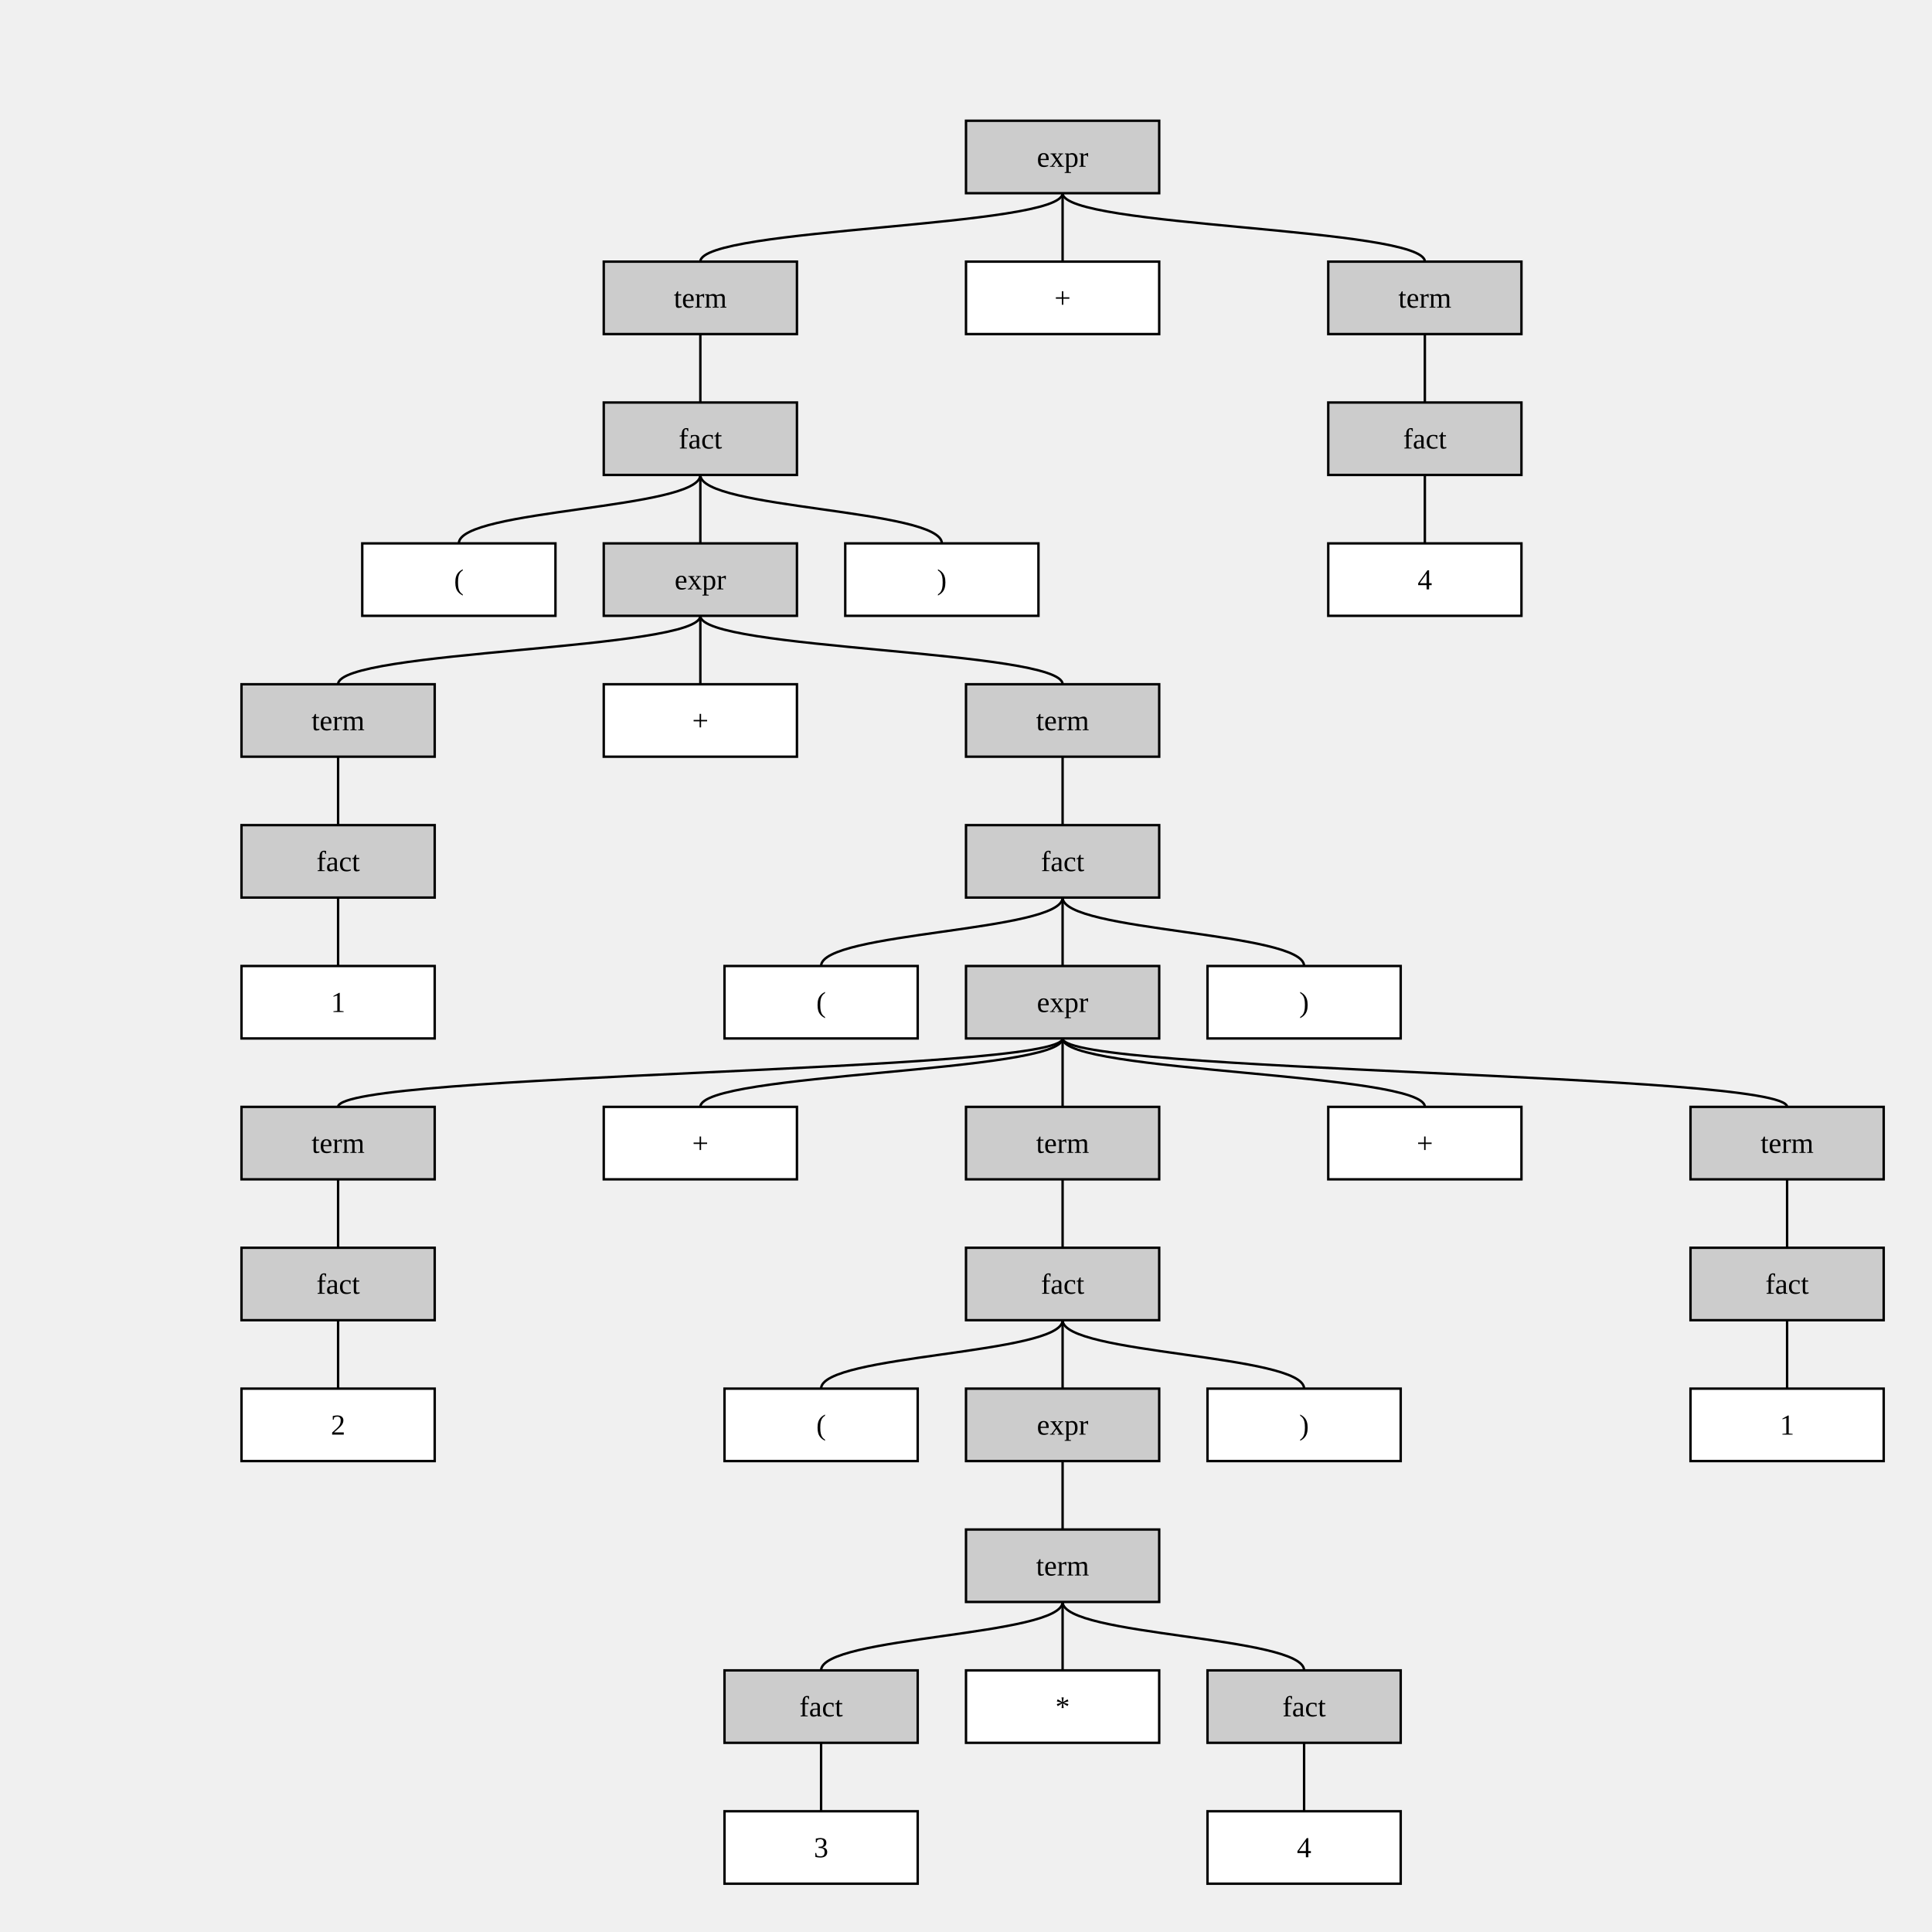
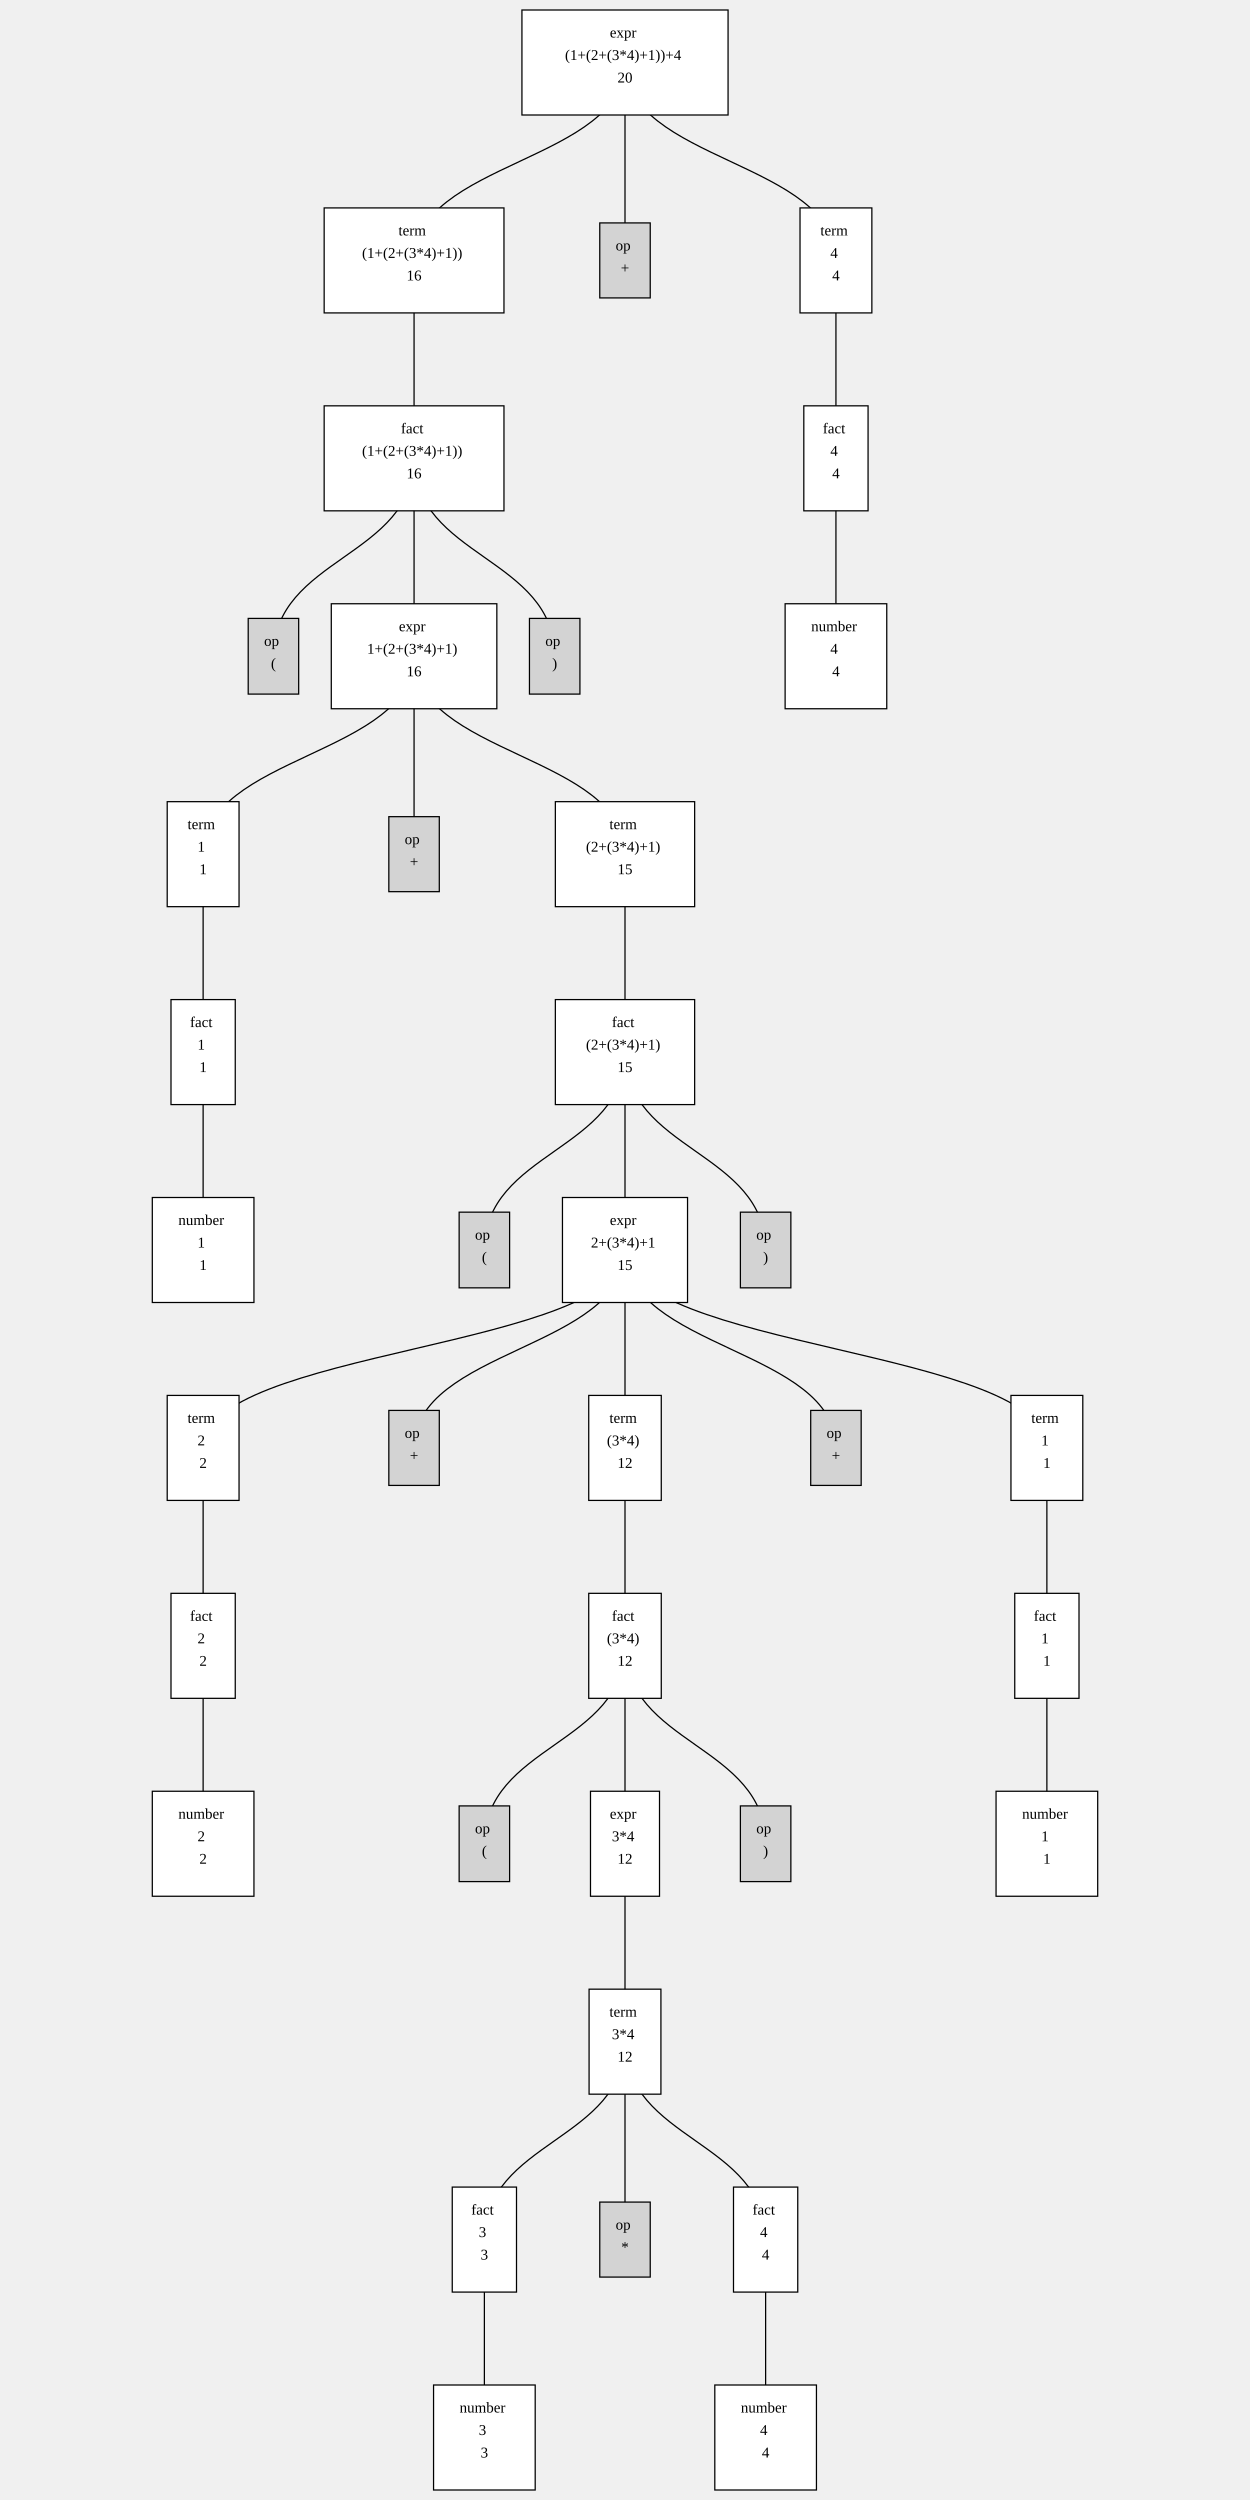
- <svg xmlns="http://www.w3.org/2000/svg" width="800" height="800">
-   <g transform="translate(0, 50)">
-     <path fill="none" stroke="#000" d="M440,30C440,44.167,290,44.167,290,58.333" />
-     <path fill="none" stroke="#000" d="M440,30C440,44.167,440,44.167,440,58.333" />
-     <path fill="none" stroke="#000" d="M440,30C440,44.167,590,44.167,590,58.333" />
-     <path fill="none" stroke="#000" d="M290,88.333C290,102.5,290,102.5,290,116.667" />
-     <path fill="none" stroke="#000" d="M590,88.333C590,102.5,590,102.5,590,116.667" />
-     <path fill="none" stroke="#000" d="M290,146.667C290,160.833,190,160.833,190,175" />
-     <path fill="none" stroke="#000" d="M290,146.667C290,160.833,290,160.833,290,175" />
-     <path fill="none" stroke="#000" d="M290,146.667C290,160.833,390,160.833,390,175" />
-     <path fill="none" stroke="#000" d="M590,146.667C590,160.833,590,160.833,590,175" />
-     <path fill="none" stroke="#000" d="M290,205C290,219.167,140,219.167,140,233.333" />
-     <path fill="none" stroke="#000" d="M290,205C290,219.167,290,219.167,290,233.333" />
-     <path fill="none" stroke="#000" d="M290,205C290,219.167,440,219.167,440,233.333" />
-     <path fill="none" stroke="#000" d="M140,263.333C140,277.5,140,277.5,140,291.667" />
-     <path fill="none" stroke="#000" d="M440,263.333C440,277.5,440,277.5,440,291.667" />
-     <path fill="none" stroke="#000" d="M140,321.667C140,335.833,140,335.833,140,350" />
-     <path fill="none" stroke="#000" d="M440,321.667C440,335.833,340,335.833,340,350" />
-     <path fill="none" stroke="#000" d="M440,321.667C440,335.833,440,335.833,440,350" />
-     <path fill="none" stroke="#000" d="M440,321.667C440,335.833,540,335.833,540,350" />
-     <path fill="none" stroke="#000" d="M440,380C440,394.167,140,394.167,140,408.333" />
-     <path fill="none" stroke="#000" d="M440,380C440,394.167,290,394.167,290,408.333" />
-     <path fill="none" stroke="#000" d="M440,380C440,394.167,440,394.167,440,408.333" />
-     <path fill="none" stroke="#000" d="M440,380C440,394.167,590,394.167,590,408.333" />
-     <path fill="none" stroke="#000" d="M440,380C440,394.167,740,394.167,740,408.333" />
-     <path fill="none" stroke="#000" d="M140,438.333C140,452.5,140,452.5,140,466.667" />
-     <path fill="none" stroke="#000" d="M440,438.333C440,452.5,440,452.5,440,466.667" />
-     <path fill="none" stroke="#000" d="M740,438.333C740,452.5,740,452.5,740,466.667" />
-     <path fill="none" stroke="#000" d="M140,496.667C140,510.833,140,510.833,140,525" />
-     <path fill="none" stroke="#000" d="M440,496.667C440,510.833,340,510.833,340,525" />
-     <path fill="none" stroke="#000" d="M440,496.667C440,510.833,440,510.833,440,525" />
-     <path fill="none" stroke="#000" d="M440,496.667C440,510.833,540,510.833,540,525" />
-     <path fill="none" stroke="#000" d="M740,496.667C740,510.833,740,510.833,740,525" />
-     <path fill="none" stroke="#000" d="M440,555C440,569.167,440,569.167,440,583.333" />
-     <path fill="none" stroke="#000" d="M440,613.333C440,627.5,340,627.5,340,641.667" />
-     <path fill="none" stroke="#000" d="M440,613.333C440,627.5,440,627.5,440,641.667" />
-     <path fill="none" stroke="#000" d="M440,613.333C440,627.5,540,627.5,540,641.667" />
-     <path fill="none" stroke="#000" d="M340,671.667C340,685.833,340,685.833,340,700" />
-     <path fill="none" stroke="#000" d="M540,671.667C540,685.833,540,685.833,540,700" />
-     <g transform="translate(400, 0)">
-       <rect width="80" height="30" fill="#ccc" stroke="#000" />
-       <text dx="40" dy="15" text-anchor="middle" dominant-baseline="central">expr</text>
-     </g>
-     <g transform="translate(250, 58.33333)">
-       <rect width="80" height="30" fill="#ccc" stroke="#000" />
-       <text dx="40" dy="15" text-anchor="middle" dominant-baseline="central">term</text>
-     </g>
-     <g transform="translate(400, 58.33333)">
-       <rect width="80" height="30" fill="#fff" stroke="#000" />
-       <text dx="40" dy="15" text-anchor="middle" dominant-baseline="central">+</text>
-     </g>
-     <g transform="translate(550, 58.33333)">
-       <rect width="80" height="30" fill="#ccc" stroke="#000" />
-       <text dx="40" dy="15" text-anchor="middle" dominant-baseline="central">term</text>
-     </g>
-     <g transform="translate(250, 116.6667)">
-       <rect width="80" height="30" fill="#ccc" stroke="#000" />
-       <text dx="40" dy="15" text-anchor="middle" dominant-baseline="central">fact</text>
-     </g>
-     <g transform="translate(550, 116.6667)">
-       <rect width="80" height="30" fill="#ccc" stroke="#000" />
-       <text dx="40" dy="15" text-anchor="middle" dominant-baseline="central">fact</text>
-     </g>
-     <g transform="translate(150, 175)">
-       <rect width="80" height="30" fill="#fff" stroke="#000" />
-       <text dx="40" dy="15" text-anchor="middle" dominant-baseline="central">(</text>
-     </g>
-     <g transform="translate(250, 175)">
-       <rect width="80" height="30" fill="#ccc" stroke="#000" />
-       <text dx="40" dy="15" text-anchor="middle" dominant-baseline="central">expr</text>
-     </g>
-     <g transform="translate(350, 175)">
-       <rect width="80" height="30" fill="#fff" stroke="#000" />
-       <text dx="40" dy="15" text-anchor="middle" dominant-baseline="central">)</text>
-     </g>
-     <g transform="translate(550, 175)">
-       <rect width="80" height="30" fill="#fff" stroke="#000" />
-       <text dx="40" dy="15" text-anchor="middle" dominant-baseline="central">4</text>
-     </g>
-     <g transform="translate(100, 233.3333)">
-       <rect width="80" height="30" fill="#ccc" stroke="#000" />
-       <text dx="40" dy="15" text-anchor="middle" dominant-baseline="central">term</text>
-     </g>
-     <g transform="translate(250, 233.3333)">
-       <rect width="80" height="30" fill="#fff" stroke="#000" />
-       <text dx="40" dy="15" text-anchor="middle" dominant-baseline="central">+</text>
-     </g>
-     <g transform="translate(400, 233.3333)">
-       <rect width="80" height="30" fill="#ccc" stroke="#000" />
-       <text dx="40" dy="15" text-anchor="middle" dominant-baseline="central">term</text>
-     </g>
-     <g transform="translate(100, 291.6667)">
-       <rect width="80" height="30" fill="#ccc" stroke="#000" />
-       <text dx="40" dy="15" text-anchor="middle" dominant-baseline="central">fact</text>
-     </g>
-     <g transform="translate(400, 291.6667)">
-       <rect width="80" height="30" fill="#ccc" stroke="#000" />
-       <text dx="40" dy="15" text-anchor="middle" dominant-baseline="central">fact</text>
-     </g>
-     <g transform="translate(100, 350)">
-       <rect width="80" height="30" fill="#fff" stroke="#000" />
-       <text dx="40" dy="15" text-anchor="middle" dominant-baseline="central">1</text>
-     </g>
-     <g transform="translate(300, 350)">
-       <rect width="80" height="30" fill="#fff" stroke="#000" />
-       <text dx="40" dy="15" text-anchor="middle" dominant-baseline="central">(</text>
-     </g>
-     <g transform="translate(400, 350)">
-       <rect width="80" height="30" fill="#ccc" stroke="#000" />
-       <text dx="40" dy="15" text-anchor="middle" dominant-baseline="central">expr</text>
-     </g>
-     <g transform="translate(500, 350)">
-       <rect width="80" height="30" fill="#fff" stroke="#000" />
-       <text dx="40" dy="15" text-anchor="middle" dominant-baseline="central">)</text>
-     </g>
-     <g transform="translate(100, 408.3333)">
-       <rect width="80" height="30" fill="#ccc" stroke="#000" />
-       <text dx="40" dy="15" text-anchor="middle" dominant-baseline="central">term</text>
-     </g>
-     <g transform="translate(250, 408.3333)">
-       <rect width="80" height="30" fill="#fff" stroke="#000" />
-       <text dx="40" dy="15" text-anchor="middle" dominant-baseline="central">+</text>
-     </g>
-     <g transform="translate(400, 408.3333)">
-       <rect width="80" height="30" fill="#ccc" stroke="#000" />
-       <text dx="40" dy="15" text-anchor="middle" dominant-baseline="central">term</text>
-     </g>
-     <g transform="translate(550, 408.3333)">
-       <rect width="80" height="30" fill="#fff" stroke="#000" />
-       <text dx="40" dy="15" text-anchor="middle" dominant-baseline="central">+</text>
-     </g>
-     <g transform="translate(700, 408.3333)">
-       <rect width="80" height="30" fill="#ccc" stroke="#000" />
-       <text dx="40" dy="15" text-anchor="middle" dominant-baseline="central">term</text>
-     </g>
-     <g transform="translate(100, 466.6667)">
-       <rect width="80" height="30" fill="#ccc" stroke="#000" />
-       <text dx="40" dy="15" text-anchor="middle" dominant-baseline="central">fact</text>
-     </g>
-     <g transform="translate(400, 466.6667)">
-       <rect width="80" height="30" fill="#ccc" stroke="#000" />
-       <text dx="40" dy="15" text-anchor="middle" dominant-baseline="central">fact</text>
-     </g>
-     <g transform="translate(700, 466.6667)">
-       <rect width="80" height="30" fill="#ccc" stroke="#000" />
-       <text dx="40" dy="15" text-anchor="middle" dominant-baseline="central">fact</text>
-     </g>
-     <g transform="translate(100, 525)">
-       <rect width="80" height="30" fill="#fff" stroke="#000" />
-       <text dx="40" dy="15" text-anchor="middle" dominant-baseline="central">2</text>
-     </g>
-     <g transform="translate(300, 525)">
-       <rect width="80" height="30" fill="#fff" stroke="#000" />
-       <text dx="40" dy="15" text-anchor="middle" dominant-baseline="central">(</text>
-     </g>
-     <g transform="translate(400, 525)">
-       <rect width="80" height="30" fill="#ccc" stroke="#000" />
-       <text dx="40" dy="15" text-anchor="middle" dominant-baseline="central">expr</text>
-     </g>
-     <g transform="translate(500, 525)">
-       <rect width="80" height="30" fill="#fff" stroke="#000" />
-       <text dx="40" dy="15" text-anchor="middle" dominant-baseline="central">)</text>
-     </g>
-     <g transform="translate(700, 525)">
-       <rect width="80" height="30" fill="#fff" stroke="#000" />
-       <text dx="40" dy="15" text-anchor="middle" dominant-baseline="central">1</text>
-     </g>
-     <g transform="translate(400, 583.3333)">
-       <rect width="80" height="30" fill="#ccc" stroke="#000" />
-       <text dx="40" dy="15" text-anchor="middle" dominant-baseline="central">term</text>
-     </g>
-     <g transform="translate(300, 641.6667)">
-       <rect width="80" height="30" fill="#ccc" stroke="#000" />
-       <text dx="40" dy="15" text-anchor="middle" dominant-baseline="central">fact</text>
-     </g>
-     <g transform="translate(400, 641.6667)">
-       <rect width="80" height="30" fill="#fff" stroke="#000" />
-       <text dx="40" dy="15" text-anchor="middle" dominant-baseline="central">*</text>
-     </g>
-     <g transform="translate(500, 641.6667)">
-       <rect width="80" height="30" fill="#ccc" stroke="#000" />
-       <text dx="40" dy="15" text-anchor="middle" dominant-baseline="central">fact</text>
-     </g>
-     <g transform="translate(300, 700)">
-       <rect width="80" height="30" fill="#fff" stroke="#000" />
-       <text dx="40" dy="15" text-anchor="middle" dominant-baseline="central">3</text>
-     </g>
-     <g transform="translate(500, 700)">
-       <rect width="80" height="30" fill="#fff" stroke="#000" />
-       <text dx="40" dy="15" text-anchor="middle" dominant-baseline="central">4</text>
+ <svg xmlns="http://www.w3.org/2000/svg" width="1000" height="2000">
+   <g transform="translate(50, 50)">
+     <path fill="none" stroke="black" d="M450,0C450,79.167,281.25,79.167,281.25,158.333" />
+     <path fill="none" stroke="black" d="M450,0C450,79.167,450,79.167,450,158.333" />
+     <path fill="none" stroke="black" d="M450,0C450,79.167,618.75,79.167,618.75,158.333" />
+     <path fill="none" stroke="black" d="M281.25,158.333C281.25,237.5,281.25,237.5,281.25,316.667" />
+     <path fill="none" stroke="black" d="M618.75,158.333C618.75,237.5,618.75,237.5,618.75,316.667" />
+     <path fill="none" stroke="black" d="M281.25,316.667C281.25,395.833,168.75,395.833,168.75,475" />
+     <path fill="none" stroke="black" d="M281.25,316.667C281.25,395.833,281.25,395.833,281.25,475" />
+     <path fill="none" stroke="black" d="M281.25,316.667C281.25,395.833,393.75,395.833,393.75,475" />
+     <path fill="none" stroke="black" d="M618.75,316.667C618.75,395.833,618.75,395.833,618.75,475" />
+     <path fill="none" stroke="black" d="M281.25,475C281.25,554.167,112.5,554.167,112.5,633.333" />
+     <path fill="none" stroke="black" d="M281.25,475C281.25,554.167,281.25,554.167,281.25,633.333" />
+     <path fill="none" stroke="black" d="M281.25,475C281.25,554.167,450,554.167,450,633.333" />
+     <path fill="none" stroke="black" d="M112.5,633.333C112.5,712.5,112.5,712.5,112.5,791.667" />
+     <path fill="none" stroke="black" d="M450,633.333C450,712.5,450,712.5,450,791.667" />
+     <path fill="none" stroke="black" d="M112.5,791.667C112.5,870.833,112.5,870.833,112.5,950" />
+     <path fill="none" stroke="black" d="M450,791.667C450,870.833,337.5,870.833,337.5,950" />
+     <path fill="none" stroke="black" d="M450,791.667C450,870.833,450,870.833,450,950" />
+     <path fill="none" stroke="black" d="M450,791.667C450,870.833,562.5,870.833,562.5,950" />
+     <path fill="none" stroke="black" d="M450,950C450,1029.167,112.5,1029.167,112.5,1108.333" />
+     <path fill="none" stroke="black" d="M450,950C450,1029.167,281.25,1029.167,281.25,1108.333" />
+     <path fill="none" stroke="black" d="M450,950C450,1029.167,450,1029.167,450,1108.333" />
+     <path fill="none" stroke="black" d="M450,950C450,1029.167,618.75,1029.167,618.75,1108.333" />
+     <path fill="none" stroke="black" d="M450,950C450,1029.167,787.5,1029.167,787.5,1108.333" />
+     <path fill="none" stroke="black" d="M112.5,1108.333C112.5,1187.5,112.5,1187.5,112.5,1266.667" />
+     <path fill="none" stroke="black" d="M450,1108.333C450,1187.5,450,1187.5,450,1266.667" />
+     <path fill="none" stroke="black" d="M787.5,1108.333C787.5,1187.5,787.5,1187.5,787.5,1266.667" />
+     <path fill="none" stroke="black" d="M112.5,1266.667C112.5,1345.833,112.5,1345.833,112.5,1425" />
+     <path fill="none" stroke="black" d="M450,1266.667C450,1345.833,337.5,1345.833,337.5,1425" />
+     <path fill="none" stroke="black" d="M450,1266.667C450,1345.833,450,1345.833,450,1425" />
+     <path fill="none" stroke="black" d="M450,1266.667C450,1345.833,562.5,1345.833,562.5,1425" />
+     <path fill="none" stroke="black" d="M787.5,1266.667C787.5,1345.833,787.5,1345.833,787.5,1425" />
+     <path fill="none" stroke="black" d="M450,1425C450,1504.167,450,1504.167,450,1583.333" />
+     <path fill="none" stroke="black" d="M450,1583.333C450,1662.5,337.5,1662.5,337.5,1741.667" />
+     <path fill="none" stroke="black" d="M450,1583.333C450,1662.5,450,1662.5,450,1741.667" />
+     <path fill="none" stroke="black" d="M450,1583.333C450,1662.5,562.5,1662.5,562.5,1741.667" />
+     <path fill="none" stroke="black" d="M337.5,1741.667C337.5,1820.833,337.5,1820.833,337.5,1900" />
+     <path fill="none" stroke="black" d="M562.5,1741.667C562.5,1820.833,562.5,1820.833,562.5,1900" />
+   </g>
+   <g transform="translate(50, 50)">
+     <g transform="translate(450, 0)">
+       <rect fill="white" stroke="black" x="-82.453" y="-42" width="164.906" height="84" />
+       <text transform="translate(0, -32)">
+         <tspan text-anchor="middle" x="0" dy="1em" y="0em">expr</tspan>
+         <tspan text-anchor="middle" x="0" dy="1em" y="1.5em">(1+(2+(3*4)+1))+4</tspan>
+         <tspan text-anchor="middle" x="0" dy="1em" y="3em">20</tspan>
+       </text>
+     </g>
+     <g transform="translate(281.25, 158.3333)">
+       <rect fill="white" stroke="black" x="-71.922" y="-42" width="143.844" height="84" />
+       <text transform="translate(0, -32)">
+         <tspan text-anchor="middle" x="0" dy="1em" y="0em">term</tspan>
+         <tspan text-anchor="middle" x="0" dy="1em" y="1.5em">(1+(2+(3*4)+1))</tspan>
+         <tspan text-anchor="middle" x="0" dy="1em" y="3em">16</tspan>
+       </text>
+     </g>
+     <g transform="translate(450, 158.3333)">
+       <rect fill="lightgray" stroke="black" x="-20.188" y="-30" width="40.375" height="60" />
+       <text transform="translate(0, -20)">
+         <tspan text-anchor="middle" x="0" dy="1em" y="0em">op</tspan>
+         <tspan text-anchor="middle" x="0" dy="1em" y="1.5em">+</tspan>
+       </text>
+     </g>
+     <g transform="translate(618.75, 158.3333)">
+       <rect fill="white" stroke="black" x="-28.734" y="-42" width="57.469" height="84" />
+       <text transform="translate(0, -32)">
+         <tspan text-anchor="middle" x="0" dy="1em" y="0em">term</tspan>
+         <tspan text-anchor="middle" x="0" dy="1em" y="1.5em">4</tspan>
+         <tspan text-anchor="middle" x="0" dy="1em" y="3em">4</tspan>
+       </text>
+     </g>
+     <g transform="translate(281.25, 316.6667)">
+       <rect fill="white" stroke="black" x="-71.922" y="-42" width="143.844" height="84" />
+       <text transform="translate(0, -32)">
+         <tspan text-anchor="middle" x="0" dy="1em" y="0em">fact</tspan>
+         <tspan text-anchor="middle" x="0" dy="1em" y="1.5em">(1+(2+(3*4)+1))</tspan>
+         <tspan text-anchor="middle" x="0" dy="1em" y="3em">16</tspan>
+       </text>
+     </g>
+     <g transform="translate(618.75, 316.6667)">
+       <rect fill="white" stroke="black" x="-25.703" y="-42" width="51.406" height="84" />
+       <text transform="translate(0, -32)">
+         <tspan text-anchor="middle" x="0" dy="1em" y="0em">fact</tspan>
+         <tspan text-anchor="middle" x="0" dy="1em" y="1.5em">4</tspan>
+         <tspan text-anchor="middle" x="0" dy="1em" y="3em">4</tspan>
+       </text>
+     </g>
+     <g transform="translate(168.75, 475)">
+       <rect fill="lightgray" stroke="black" x="-20.188" y="-30.273" width="40.375" height="60.547" />
+       <text transform="translate(0, -20.27344)">
+         <tspan text-anchor="middle" x="0" dy="1em" y="0em">op</tspan>
+         <tspan text-anchor="middle" x="0" dy="1em" y="1.5em">(</tspan>
+       </text>
+     </g>
+     <g transform="translate(281.25, 475)">
+       <rect fill="white" stroke="black" x="-66.219" y="-42" width="132.438" height="84" />
+       <text transform="translate(0, -32)">
+         <tspan text-anchor="middle" x="0" dy="1em" y="0em">expr</tspan>
+         <tspan text-anchor="middle" x="0" dy="1em" y="1.5em">1+(2+(3*4)+1)</tspan>
+         <tspan text-anchor="middle" x="0" dy="1em" y="3em">16</tspan>
+       </text>
+     </g>
+     <g transform="translate(393.75, 475)">
+       <rect fill="lightgray" stroke="black" x="-20.188" y="-30.273" width="40.375" height="60.547" />
+       <text transform="translate(0, -20.27344)">
+         <tspan text-anchor="middle" x="0" dy="1em" y="0em">op</tspan>
+         <tspan text-anchor="middle" x="0" dy="1em" y="1.5em">)</tspan>
+       </text>
+     </g>
+     <g transform="translate(618.75, 475)">
+       <rect fill="white" stroke="black" x="-40.656" y="-42" width="81.312" height="84" />
+       <text transform="translate(0, -32)">
+         <tspan text-anchor="middle" x="0" dy="1em" y="0em">number</tspan>
+         <tspan text-anchor="middle" x="0" dy="1em" y="1.5em">4</tspan>
+         <tspan text-anchor="middle" x="0" dy="1em" y="3em">4</tspan>
+       </text>
+     </g>
+     <g transform="translate(112.5, 633.3333)">
+       <rect fill="white" stroke="black" x="-28.734" y="-42" width="57.469" height="84" />
+       <text transform="translate(0, -32)">
+         <tspan text-anchor="middle" x="0" dy="1em" y="0em">term</tspan>
+         <tspan text-anchor="middle" x="0" dy="1em" y="1.5em">1</tspan>
+         <tspan text-anchor="middle" x="0" dy="1em" y="3em">1</tspan>
+       </text>
+     </g>
+     <g transform="translate(281.25, 633.3333)">
+       <rect fill="lightgray" stroke="black" x="-20.188" y="-30" width="40.375" height="60" />
+       <text transform="translate(0, -20)">
+         <tspan text-anchor="middle" x="0" dy="1em" y="0em">op</tspan>
+         <tspan text-anchor="middle" x="0" dy="1em" y="1.5em">+</tspan>
+       </text>
+     </g>
+     <g transform="translate(450, 633.3333)">
+       <rect fill="white" stroke="black" x="-55.719" y="-42" width="111.438" height="84" />
+       <text transform="translate(0, -32)">
+         <tspan text-anchor="middle" x="0" dy="1em" y="0em">term</tspan>
+         <tspan text-anchor="middle" x="0" dy="1em" y="1.5em">(2+(3*4)+1)</tspan>
+         <tspan text-anchor="middle" x="0" dy="1em" y="3em">15</tspan>
+       </text>
+     </g>
+     <g transform="translate(112.5, 791.6667)">
+       <rect fill="white" stroke="black" x="-25.703" y="-42" width="51.406" height="84" />
+       <text transform="translate(0, -32)">
+         <tspan text-anchor="middle" x="0" dy="1em" y="0em">fact</tspan>
+         <tspan text-anchor="middle" x="0" dy="1em" y="1.5em">1</tspan>
+         <tspan text-anchor="middle" x="0" dy="1em" y="3em">1</tspan>
+       </text>
+     </g>
+     <g transform="translate(450, 791.6667)">
+       <rect fill="white" stroke="black" x="-55.719" y="-42" width="111.438" height="84" />
+       <text transform="translate(0, -32)">
+         <tspan text-anchor="middle" x="0" dy="1em" y="0em">fact</tspan>
+         <tspan text-anchor="middle" x="0" dy="1em" y="1.5em">(2+(3*4)+1)</tspan>
+         <tspan text-anchor="middle" x="0" dy="1em" y="3em">15</tspan>
+       </text>
+     </g>
+     <g transform="translate(112.5, 950)">
+       <rect fill="white" stroke="black" x="-40.656" y="-42" width="81.312" height="84" />
+       <text transform="translate(0, -32)">
+         <tspan text-anchor="middle" x="0" dy="1em" y="0em">number</tspan>
+         <tspan text-anchor="middle" x="0" dy="1em" y="1.5em">1</tspan>
+         <tspan text-anchor="middle" x="0" dy="1em" y="3em">1</tspan>
+       </text>
+     </g>
+     <g transform="translate(337.5, 950)">
+       <rect fill="lightgray" stroke="black" x="-20.188" y="-30.273" width="40.375" height="60.547" />
+       <text transform="translate(0, -20.27344)">
+         <tspan text-anchor="middle" x="0" dy="1em" y="0em">op</tspan>
+         <tspan text-anchor="middle" x="0" dy="1em" y="1.5em">(</tspan>
+       </text>
+     </g>
+     <g transform="translate(450, 950)">
+       <rect fill="white" stroke="black" x="-50.031" y="-42" width="100.062" height="84" />
+       <text transform="translate(0, -32)">
+         <tspan text-anchor="middle" x="0" dy="1em" y="0em">expr</tspan>
+         <tspan text-anchor="middle" x="0" dy="1em" y="1.5em">2+(3*4)+1</tspan>
+         <tspan text-anchor="middle" x="0" dy="1em" y="3em">15</tspan>
+       </text>
+     </g>
+     <g transform="translate(562.5, 950)">
+       <rect fill="lightgray" stroke="black" x="-20.188" y="-30.273" width="40.375" height="60.547" />
+       <text transform="translate(0, -20.27344)">
+         <tspan text-anchor="middle" x="0" dy="1em" y="0em">op</tspan>
+         <tspan text-anchor="middle" x="0" dy="1em" y="1.5em">)</tspan>
+       </text>
+     </g>
+     <g transform="translate(112.5, 1108.333)">
+       <rect fill="white" stroke="black" x="-28.734" y="-42" width="57.469" height="84" />
+       <text transform="translate(0, -32)">
+         <tspan text-anchor="middle" x="0" dy="1em" y="0em">term</tspan>
+         <tspan text-anchor="middle" x="0" dy="1em" y="1.5em">2</tspan>
+         <tspan text-anchor="middle" x="0" dy="1em" y="3em">2</tspan>
+       </text>
+     </g>
+     <g transform="translate(281.25, 1108.333)">
+       <rect fill="lightgray" stroke="black" x="-20.188" y="-30" width="40.375" height="60" />
+       <text transform="translate(0, -20)">
+         <tspan text-anchor="middle" x="0" dy="1em" y="0em">op</tspan>
+         <tspan text-anchor="middle" x="0" dy="1em" y="1.5em">+</tspan>
+       </text>
+     </g>
+     <g transform="translate(450, 1108.333)">
+       <rect fill="white" stroke="black" x="-29.016" y="-42" width="58.031" height="84" />
+       <text transform="translate(0, -32)">
+         <tspan text-anchor="middle" x="0" dy="1em" y="0em">term</tspan>
+         <tspan text-anchor="middle" x="0" dy="1em" y="1.5em">(3*4)</tspan>
+         <tspan text-anchor="middle" x="0" dy="1em" y="3em">12</tspan>
+       </text>
+     </g>
+     <g transform="translate(618.75, 1108.333)">
+       <rect fill="lightgray" stroke="black" x="-20.188" y="-30" width="40.375" height="60" />
+       <text transform="translate(0, -20)">
+         <tspan text-anchor="middle" x="0" dy="1em" y="0em">op</tspan>
+         <tspan text-anchor="middle" x="0" dy="1em" y="1.5em">+</tspan>
+       </text>
+     </g>
+     <g transform="translate(787.5, 1108.333)">
+       <rect fill="white" stroke="black" x="-28.734" y="-42" width="57.469" height="84" />
+       <text transform="translate(0, -32)">
+         <tspan text-anchor="middle" x="0" dy="1em" y="0em">term</tspan>
+         <tspan text-anchor="middle" x="0" dy="1em" y="1.5em">1</tspan>
+         <tspan text-anchor="middle" x="0" dy="1em" y="3em">1</tspan>
+       </text>
+     </g>
+     <g transform="translate(112.5, 1266.667)">
+       <rect fill="white" stroke="black" x="-25.703" y="-42" width="51.406" height="84" />
+       <text transform="translate(0, -32)">
+         <tspan text-anchor="middle" x="0" dy="1em" y="0em">fact</tspan>
+         <tspan text-anchor="middle" x="0" dy="1em" y="1.5em">2</tspan>
+         <tspan text-anchor="middle" x="0" dy="1em" y="3em">2</tspan>
+       </text>
+     </g>
+     <g transform="translate(450, 1266.667)">
+       <rect fill="white" stroke="black" x="-29.016" y="-42" width="58.031" height="84" />
+       <text transform="translate(0, -32)">
+         <tspan text-anchor="middle" x="0" dy="1em" y="0em">fact</tspan>
+         <tspan text-anchor="middle" x="0" dy="1em" y="1.5em">(3*4)</tspan>
+         <tspan text-anchor="middle" x="0" dy="1em" y="3em">12</tspan>
+       </text>
+     </g>
+     <g transform="translate(787.5, 1266.667)">
+       <rect fill="white" stroke="black" x="-25.703" y="-42" width="51.406" height="84" />
+       <text transform="translate(0, -32)">
+         <tspan text-anchor="middle" x="0" dy="1em" y="0em">fact</tspan>
+         <tspan text-anchor="middle" x="0" dy="1em" y="1.5em">1</tspan>
+         <tspan text-anchor="middle" x="0" dy="1em" y="3em">1</tspan>
+       </text>
+     </g>
+     <g transform="translate(112.5, 1425)">
+       <rect fill="white" stroke="black" x="-40.656" y="-42" width="81.312" height="84" />
+       <text transform="translate(0, -32)">
+         <tspan text-anchor="middle" x="0" dy="1em" y="0em">number</tspan>
+         <tspan text-anchor="middle" x="0" dy="1em" y="1.5em">2</tspan>
+         <tspan text-anchor="middle" x="0" dy="1em" y="3em">2</tspan>
+       </text>
+     </g>
+     <g transform="translate(337.5, 1425)">
+       <rect fill="lightgray" stroke="black" x="-20.188" y="-30.273" width="40.375" height="60.547" />
+       <text transform="translate(0, -20.27344)">
+         <tspan text-anchor="middle" x="0" dy="1em" y="0em">op</tspan>
+         <tspan text-anchor="middle" x="0" dy="1em" y="1.5em">(</tspan>
+       </text>
+     </g>
+     <g transform="translate(450, 1425)">
+       <rect fill="white" stroke="black" x="-27.609" y="-42" width="55.219" height="84" />
+       <text transform="translate(0, -32)">
+         <tspan text-anchor="middle" x="0" dy="1em" y="0em">expr</tspan>
+         <tspan text-anchor="middle" x="0" dy="1em" y="1.5em">3*4</tspan>
+         <tspan text-anchor="middle" x="0" dy="1em" y="3em">12</tspan>
+       </text>
+     </g>
+     <g transform="translate(562.5, 1425)">
+       <rect fill="lightgray" stroke="black" x="-20.188" y="-30.273" width="40.375" height="60.547" />
+       <text transform="translate(0, -20.27344)">
+         <tspan text-anchor="middle" x="0" dy="1em" y="0em">op</tspan>
+         <tspan text-anchor="middle" x="0" dy="1em" y="1.5em">)</tspan>
+       </text>
+     </g>
+     <g transform="translate(787.5, 1425)">
+       <rect fill="white" stroke="black" x="-40.656" y="-42" width="81.312" height="84" />
+       <text transform="translate(0, -32)">
+         <tspan text-anchor="middle" x="0" dy="1em" y="0em">number</tspan>
+         <tspan text-anchor="middle" x="0" dy="1em" y="1.5em">1</tspan>
+         <tspan text-anchor="middle" x="0" dy="1em" y="3em">1</tspan>
+       </text>
+     </g>
+     <g transform="translate(450, 1583.333)">
+       <rect fill="white" stroke="black" x="-28.734" y="-42" width="57.469" height="84" />
+       <text transform="translate(0, -32)">
+         <tspan text-anchor="middle" x="0" dy="1em" y="0em">term</tspan>
+         <tspan text-anchor="middle" x="0" dy="1em" y="1.5em">3*4</tspan>
+         <tspan text-anchor="middle" x="0" dy="1em" y="3em">12</tspan>
+       </text>
+     </g>
+     <g transform="translate(337.5, 1741.667)">
+       <rect fill="white" stroke="black" x="-25.703" y="-42" width="51.406" height="84" />
+       <text transform="translate(0, -32)">
+         <tspan text-anchor="middle" x="0" dy="1em" y="0em">fact</tspan>
+         <tspan text-anchor="middle" x="0" dy="1em" y="1.5em">3</tspan>
+         <tspan text-anchor="middle" x="0" dy="1em" y="3em">3</tspan>
+       </text>
+     </g>
+     <g transform="translate(450, 1741.667)">
+       <rect fill="lightgray" stroke="black" x="-20.188" y="-30" width="40.375" height="60" />
+       <text transform="translate(0, -20)">
+         <tspan text-anchor="middle" x="0" dy="1em" y="0em">op</tspan>
+         <tspan text-anchor="middle" x="0" dy="1em" y="1.5em">*</tspan>
+       </text>
+     </g>
+     <g transform="translate(562.5, 1741.667)">
+       <rect fill="white" stroke="black" x="-25.703" y="-42" width="51.406" height="84" />
+       <text transform="translate(0, -32)">
+         <tspan text-anchor="middle" x="0" dy="1em" y="0em">fact</tspan>
+         <tspan text-anchor="middle" x="0" dy="1em" y="1.5em">4</tspan>
+         <tspan text-anchor="middle" x="0" dy="1em" y="3em">4</tspan>
+       </text>
+     </g>
+     <g transform="translate(337.5, 1900)">
+       <rect fill="white" stroke="black" x="-40.656" y="-42" width="81.312" height="84" />
+       <text transform="translate(0, -32)">
+         <tspan text-anchor="middle" x="0" dy="1em" y="0em">number</tspan>
+         <tspan text-anchor="middle" x="0" dy="1em" y="1.5em">3</tspan>
+         <tspan text-anchor="middle" x="0" dy="1em" y="3em">3</tspan>
+       </text>
+     </g>
+     <g transform="translate(562.5, 1900)">
+       <rect fill="white" stroke="black" x="-40.656" y="-42" width="81.312" height="84" />
+       <text transform="translate(0, -32)">
+         <tspan text-anchor="middle" x="0" dy="1em" y="0em">number</tspan>
+         <tspan text-anchor="middle" x="0" dy="1em" y="1.5em">4</tspan>
+         <tspan text-anchor="middle" x="0" dy="1em" y="3em">4</tspan>
+       </text>
    </g>
  </g>
</svg>
